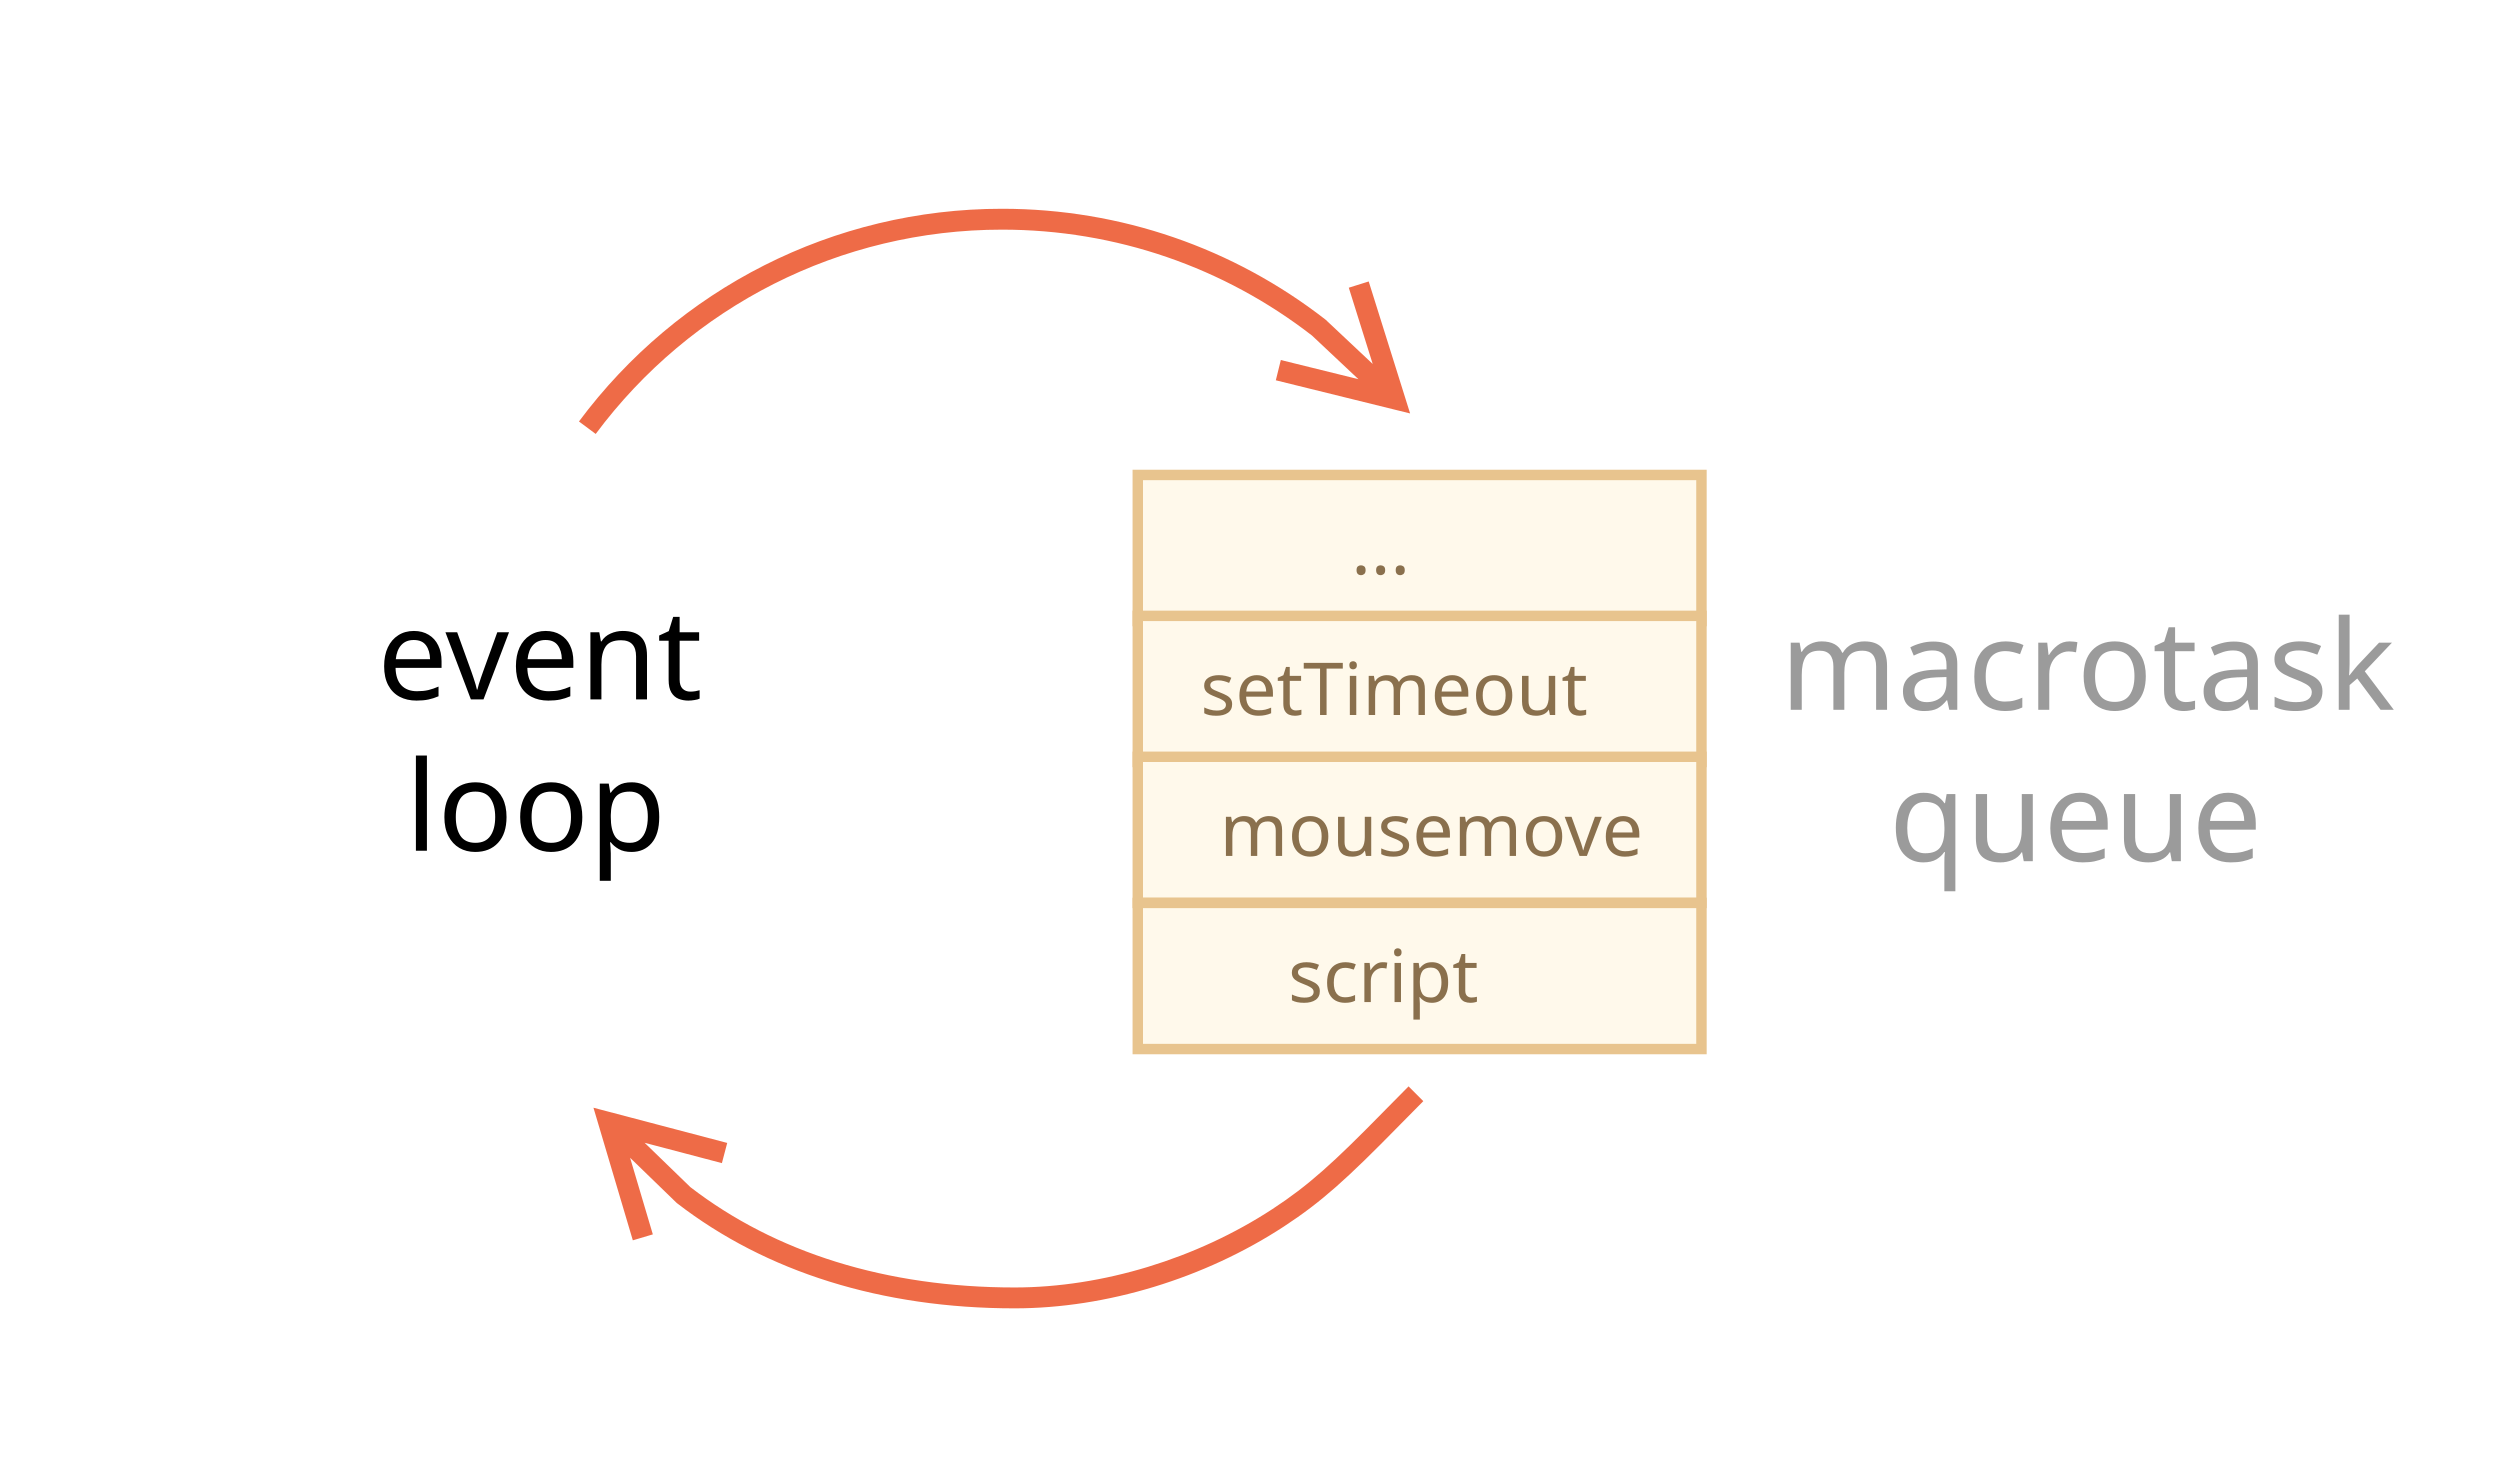
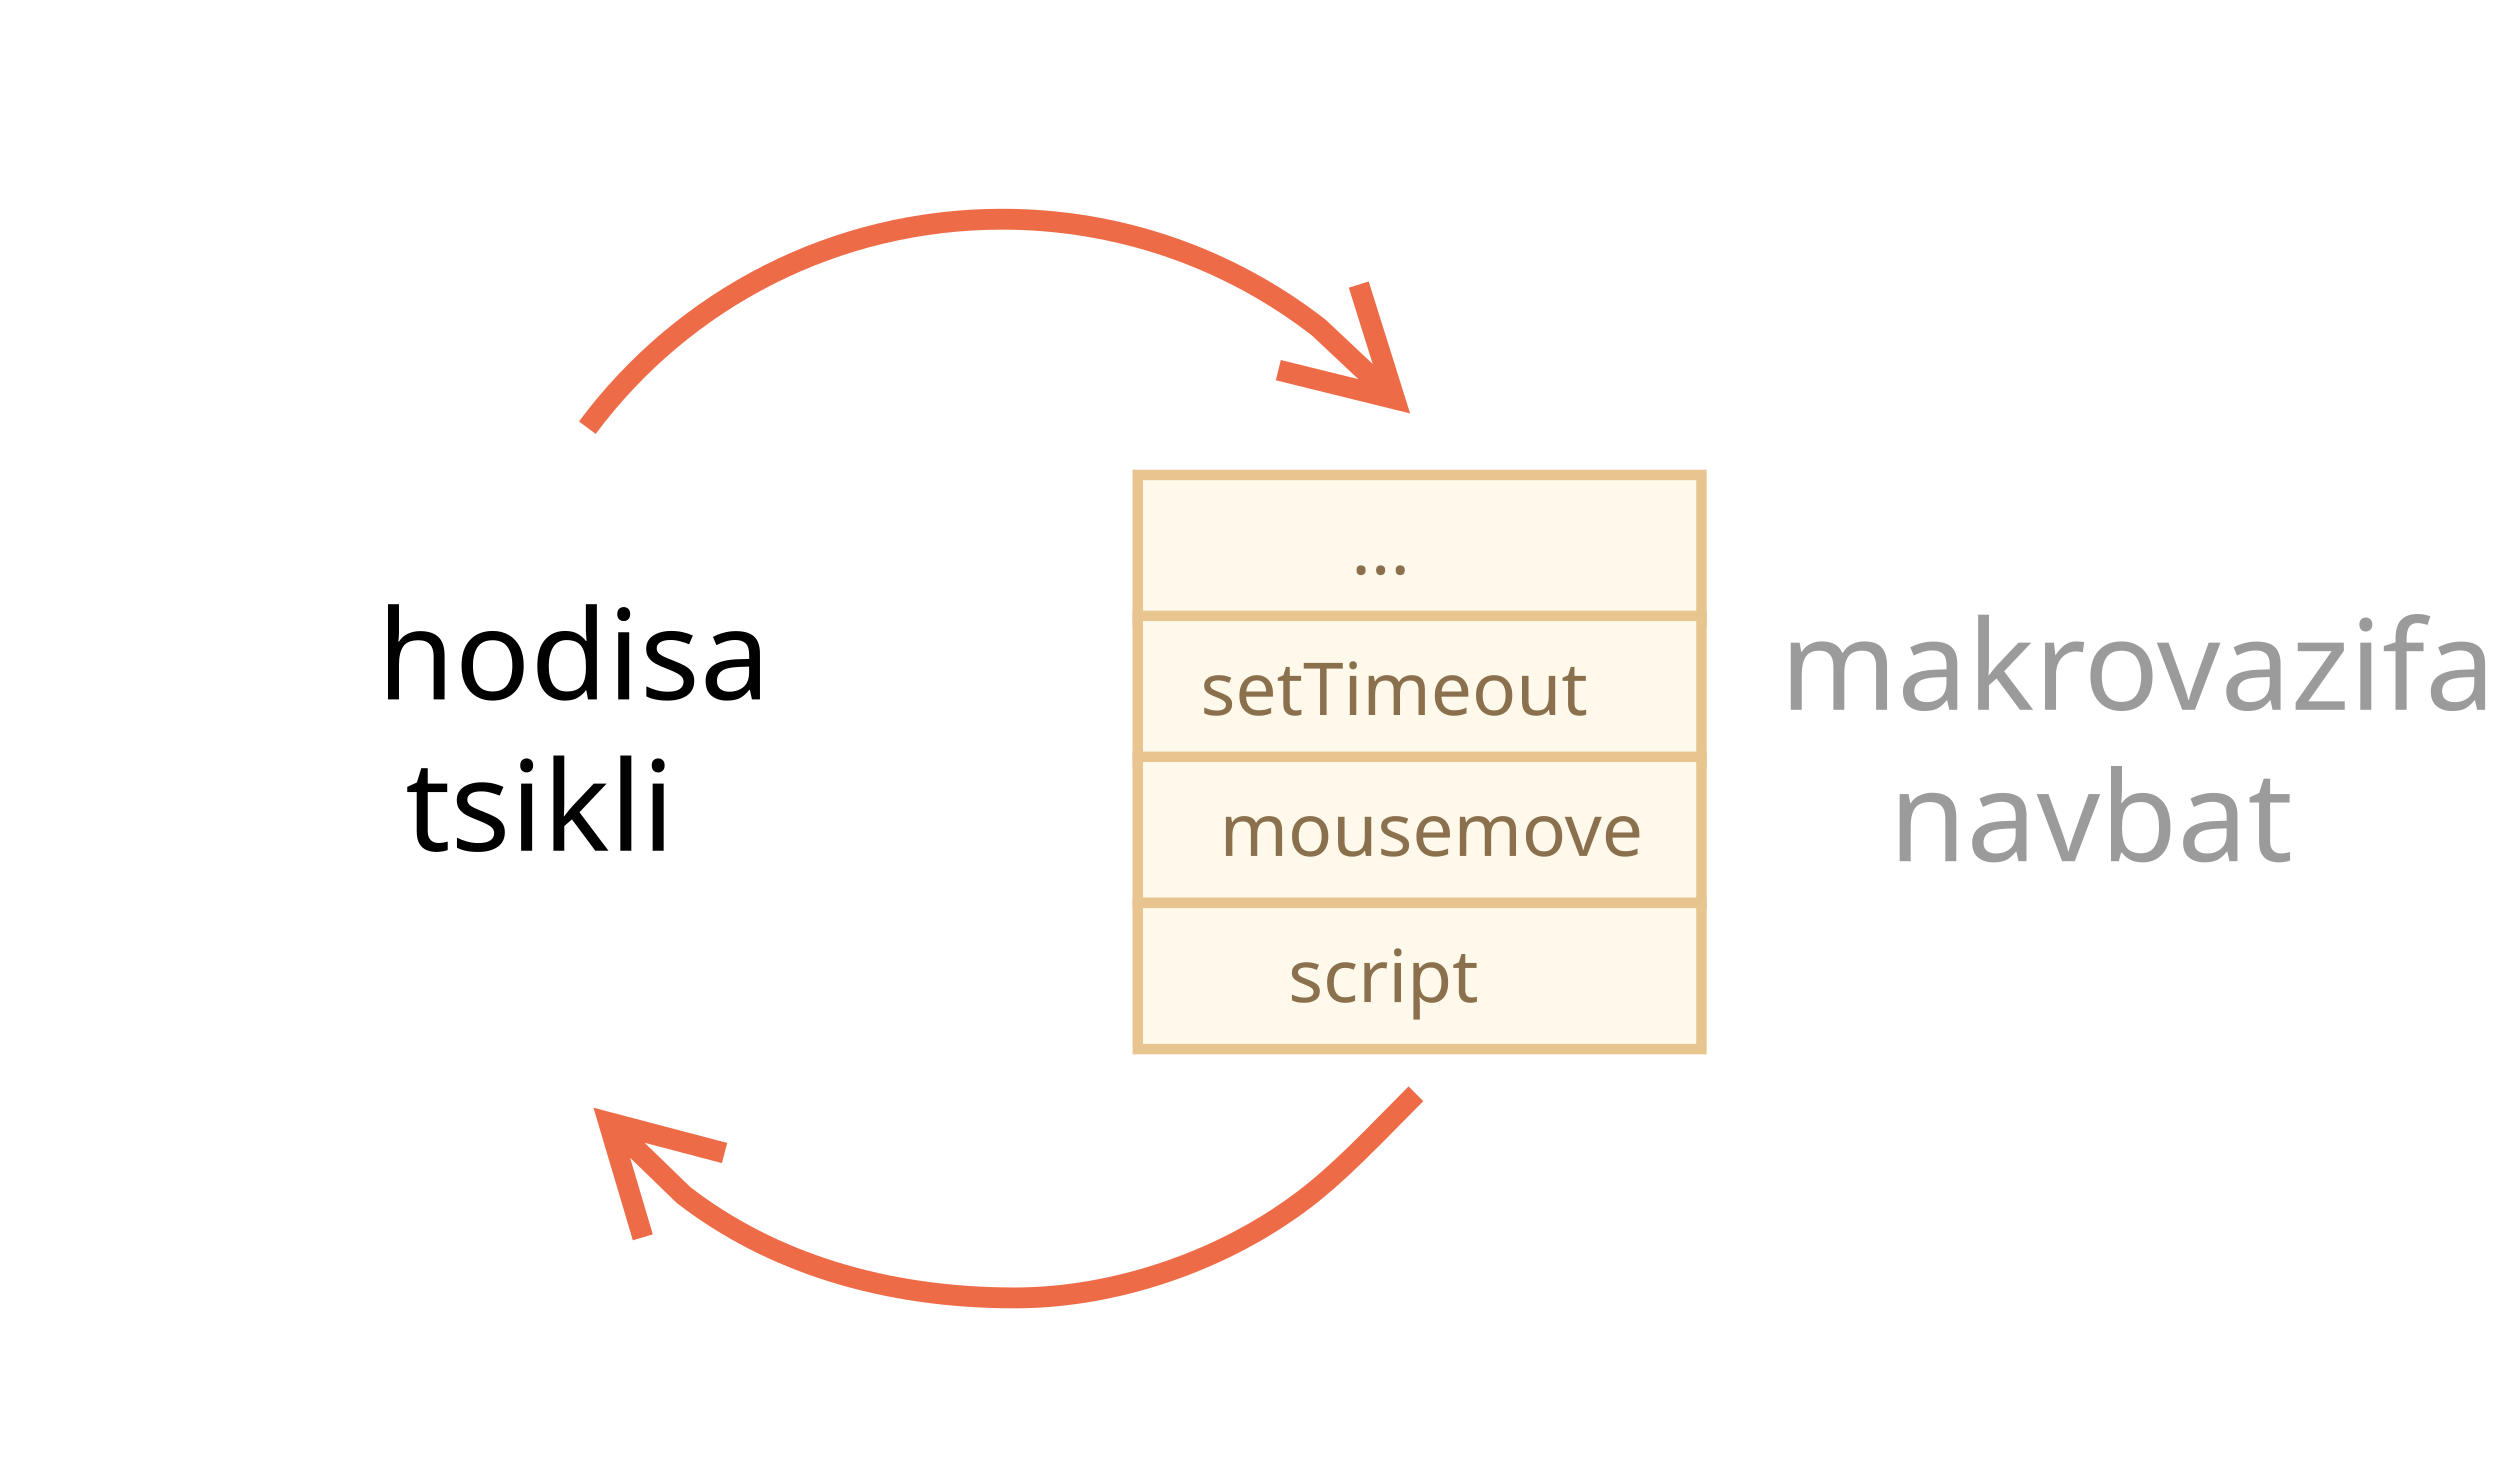
<svg xmlns="http://www.w3.org/2000/svg" width="479px" height="279px" viewBox="0 0 479 279" version="1.1">
  <g id="promise" stroke="none" stroke-width="1" fill="none" fill-rule="evenodd">
    <g id="eventLoop.svg">
      <rect id="Rectangle-1-Copy-5" stroke="#E8C48E" stroke-width="2" fill="#FFF9EB" x="218" y="91" width="108" height="28" />
      <text id="..." font-family="PTMono-Regular, PT Mono" font-size="14" font-weight="normal" line-spacing="20" fill="#8A704D">
        <tspan x="258.9" y="110">...</tspan>
      </text>
      <rect id="Rectangle-1-Copy-6" stroke="#E8C48E" stroke-width="2" fill="#FFF9EB" x="218" y="118" width="108" height="28" />
      <text id="setTimeout" font-family="PTMono-Regular, PT Mono" font-size="14" font-weight="normal" line-spacing="20" fill="#8A704D">
        <tspan x="230" y="137">setTimeout</tspan>
      </text>
      <rect id="Rectangle-1-Copy-8" stroke="#E8C48E" stroke-width="2" fill="#FFF9EB" x="218" y="145" width="108" height="28" />
      <text id="mousemove" font-family="PTMono-Regular, PT Mono" font-size="14" font-weight="normal" line-spacing="20" fill="#8A704D">
        <tspan x="233.7" y="164">mousemove</tspan>
      </text>
      <rect id="Rectangle-1-Copy-9" stroke="#E8C48E" stroke-width="2" fill="#FFF9EB" x="218" y="173" width="108" height="28" />
      <text id="script" font-family="PTMono-Regular, PT Mono" font-size="14" font-weight="normal" line-spacing="20" fill="#8A704D">
        <tspan x="246.8" y="192">script</tspan>
      </text>
      <text id="event-loop" font-family="PTSans-Regular, PT Sans" font-size="24" font-weight="normal" fill="#000000">
-         <tspan x="72.288" y="134">event</tspan>
-         <tspan x="77.64" y="163">loop</tspan>
+         <tspan x="72.288" y="134">hodisa</tspan>
+         <tspan x="77.64" y="163">tsikli</tspan>
      </text>
      <text id="macrotask-queue" font-family="PTSans-Regular, PT Sans" font-size="24" font-weight="normal" fill="#9B9B9B">
-         <tspan x="341.06" y="136">macrotask</tspan>
-         <tspan x="361.928" y="165">queue</tspan>
+         <tspan x="341.06" y="136">makrovazifa</tspan>
+         <tspan x="361.928" y="165">navbat</tspan>
      </text>
      <path id="Path" d="M263.011,69.735 L258.427,55.125 L262.244,53.928 L270.177,79.215 L244.447,72.864 L245.406,68.98 L260.271,72.65 L251.379,64.293 C234.508,51.213 213.806,44 192,44 C160.941,44 132.333,58.695 114.136,83.143 L110.928,80.755 C129.871,55.303 159.664,40 192,40 C214.734,40 236.327,47.535 253.907,61.191 L254.05,61.313 L263.011,69.735 Z" fill="#EE6B47" fill-rule="nonzero" />
      <path id="Path-Copy-2" d="M120.725,221.829 L125.083,236.507 L121.249,237.646 L113.705,212.239 L139.335,218.986 L138.316,222.854 L123.509,218.956 L132.28,227.458 C148.554,239.99 169.797,246.68 194.413,246.68 C211.209,246.68 229.275,241.158 243.817,231.645 C250.728,227.124 255.441,222.839 265.167,212.92 L265.501,212.579 C267.561,210.479 268.636,209.389 269.882,208.148 L272.705,210.982 C271.473,212.209 270.407,213.29 268.357,215.38 L268.024,215.72 C258.102,225.839 253.234,230.264 246.007,234.992 C230.822,244.926 211.996,250.68 194.413,250.68 C168.898,250.68 146.76,243.694 129.747,230.556 L129.658,230.487 L120.725,221.829 Z" fill="#EE6B47" fill-rule="nonzero" />
    </g>
  </g>
</svg>
